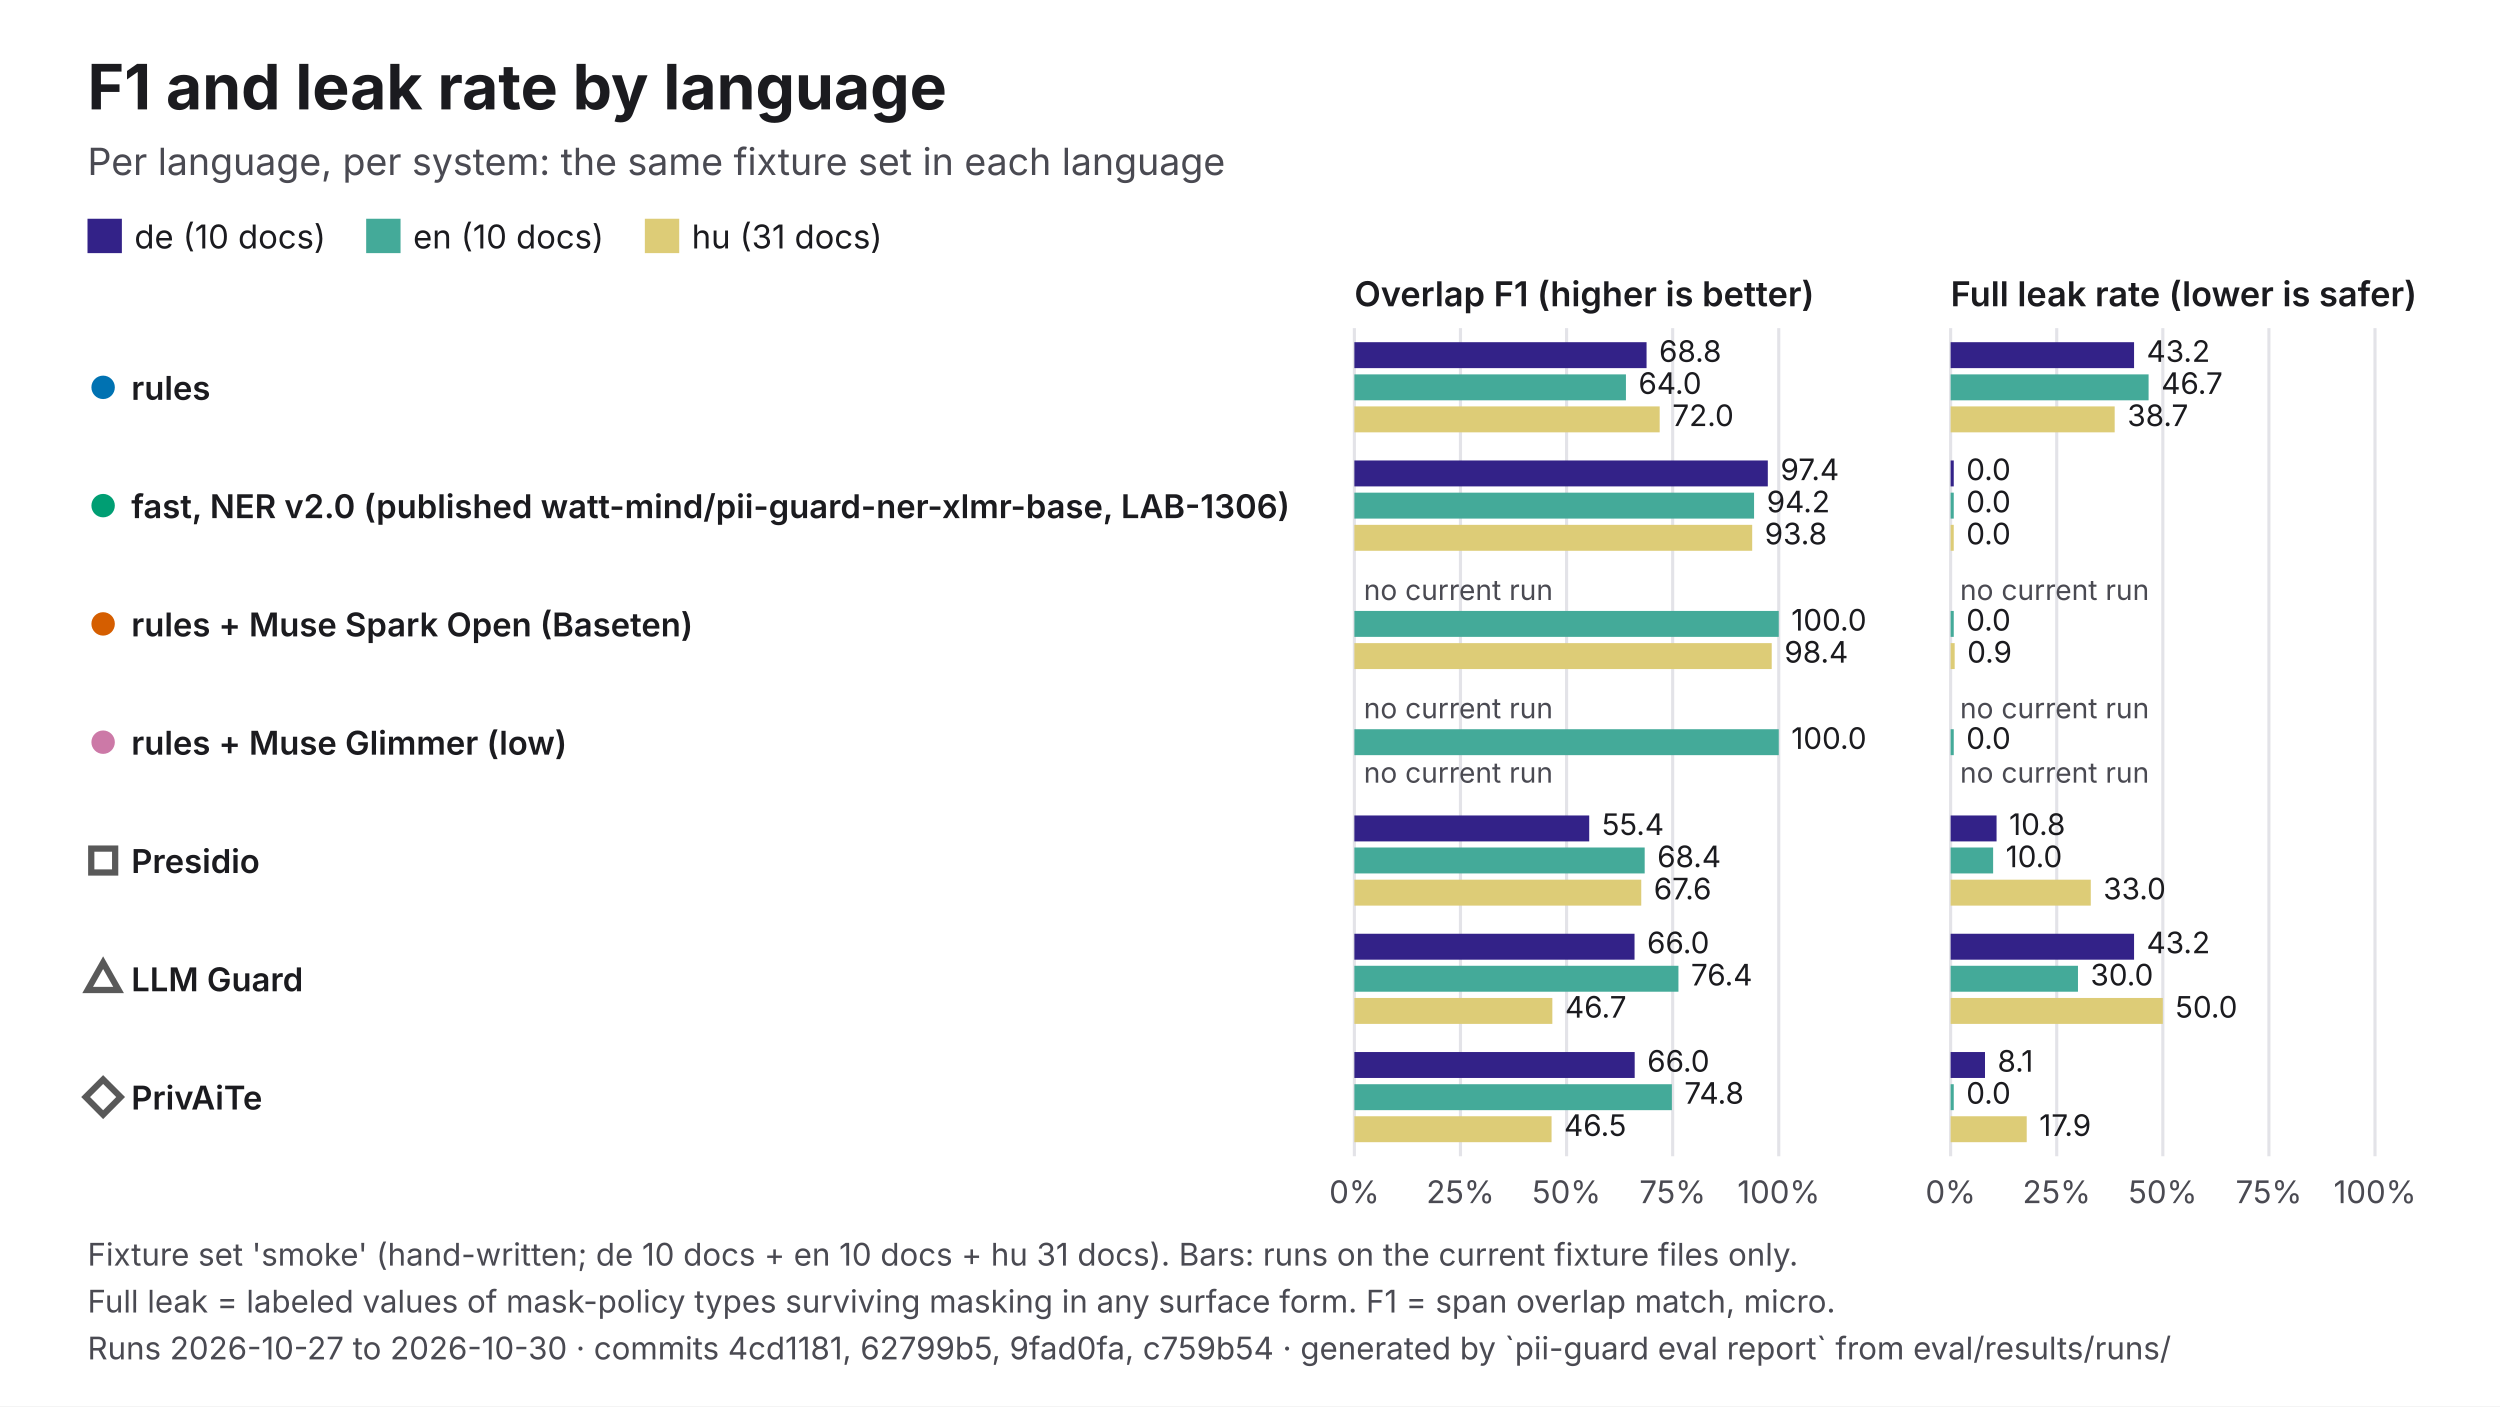
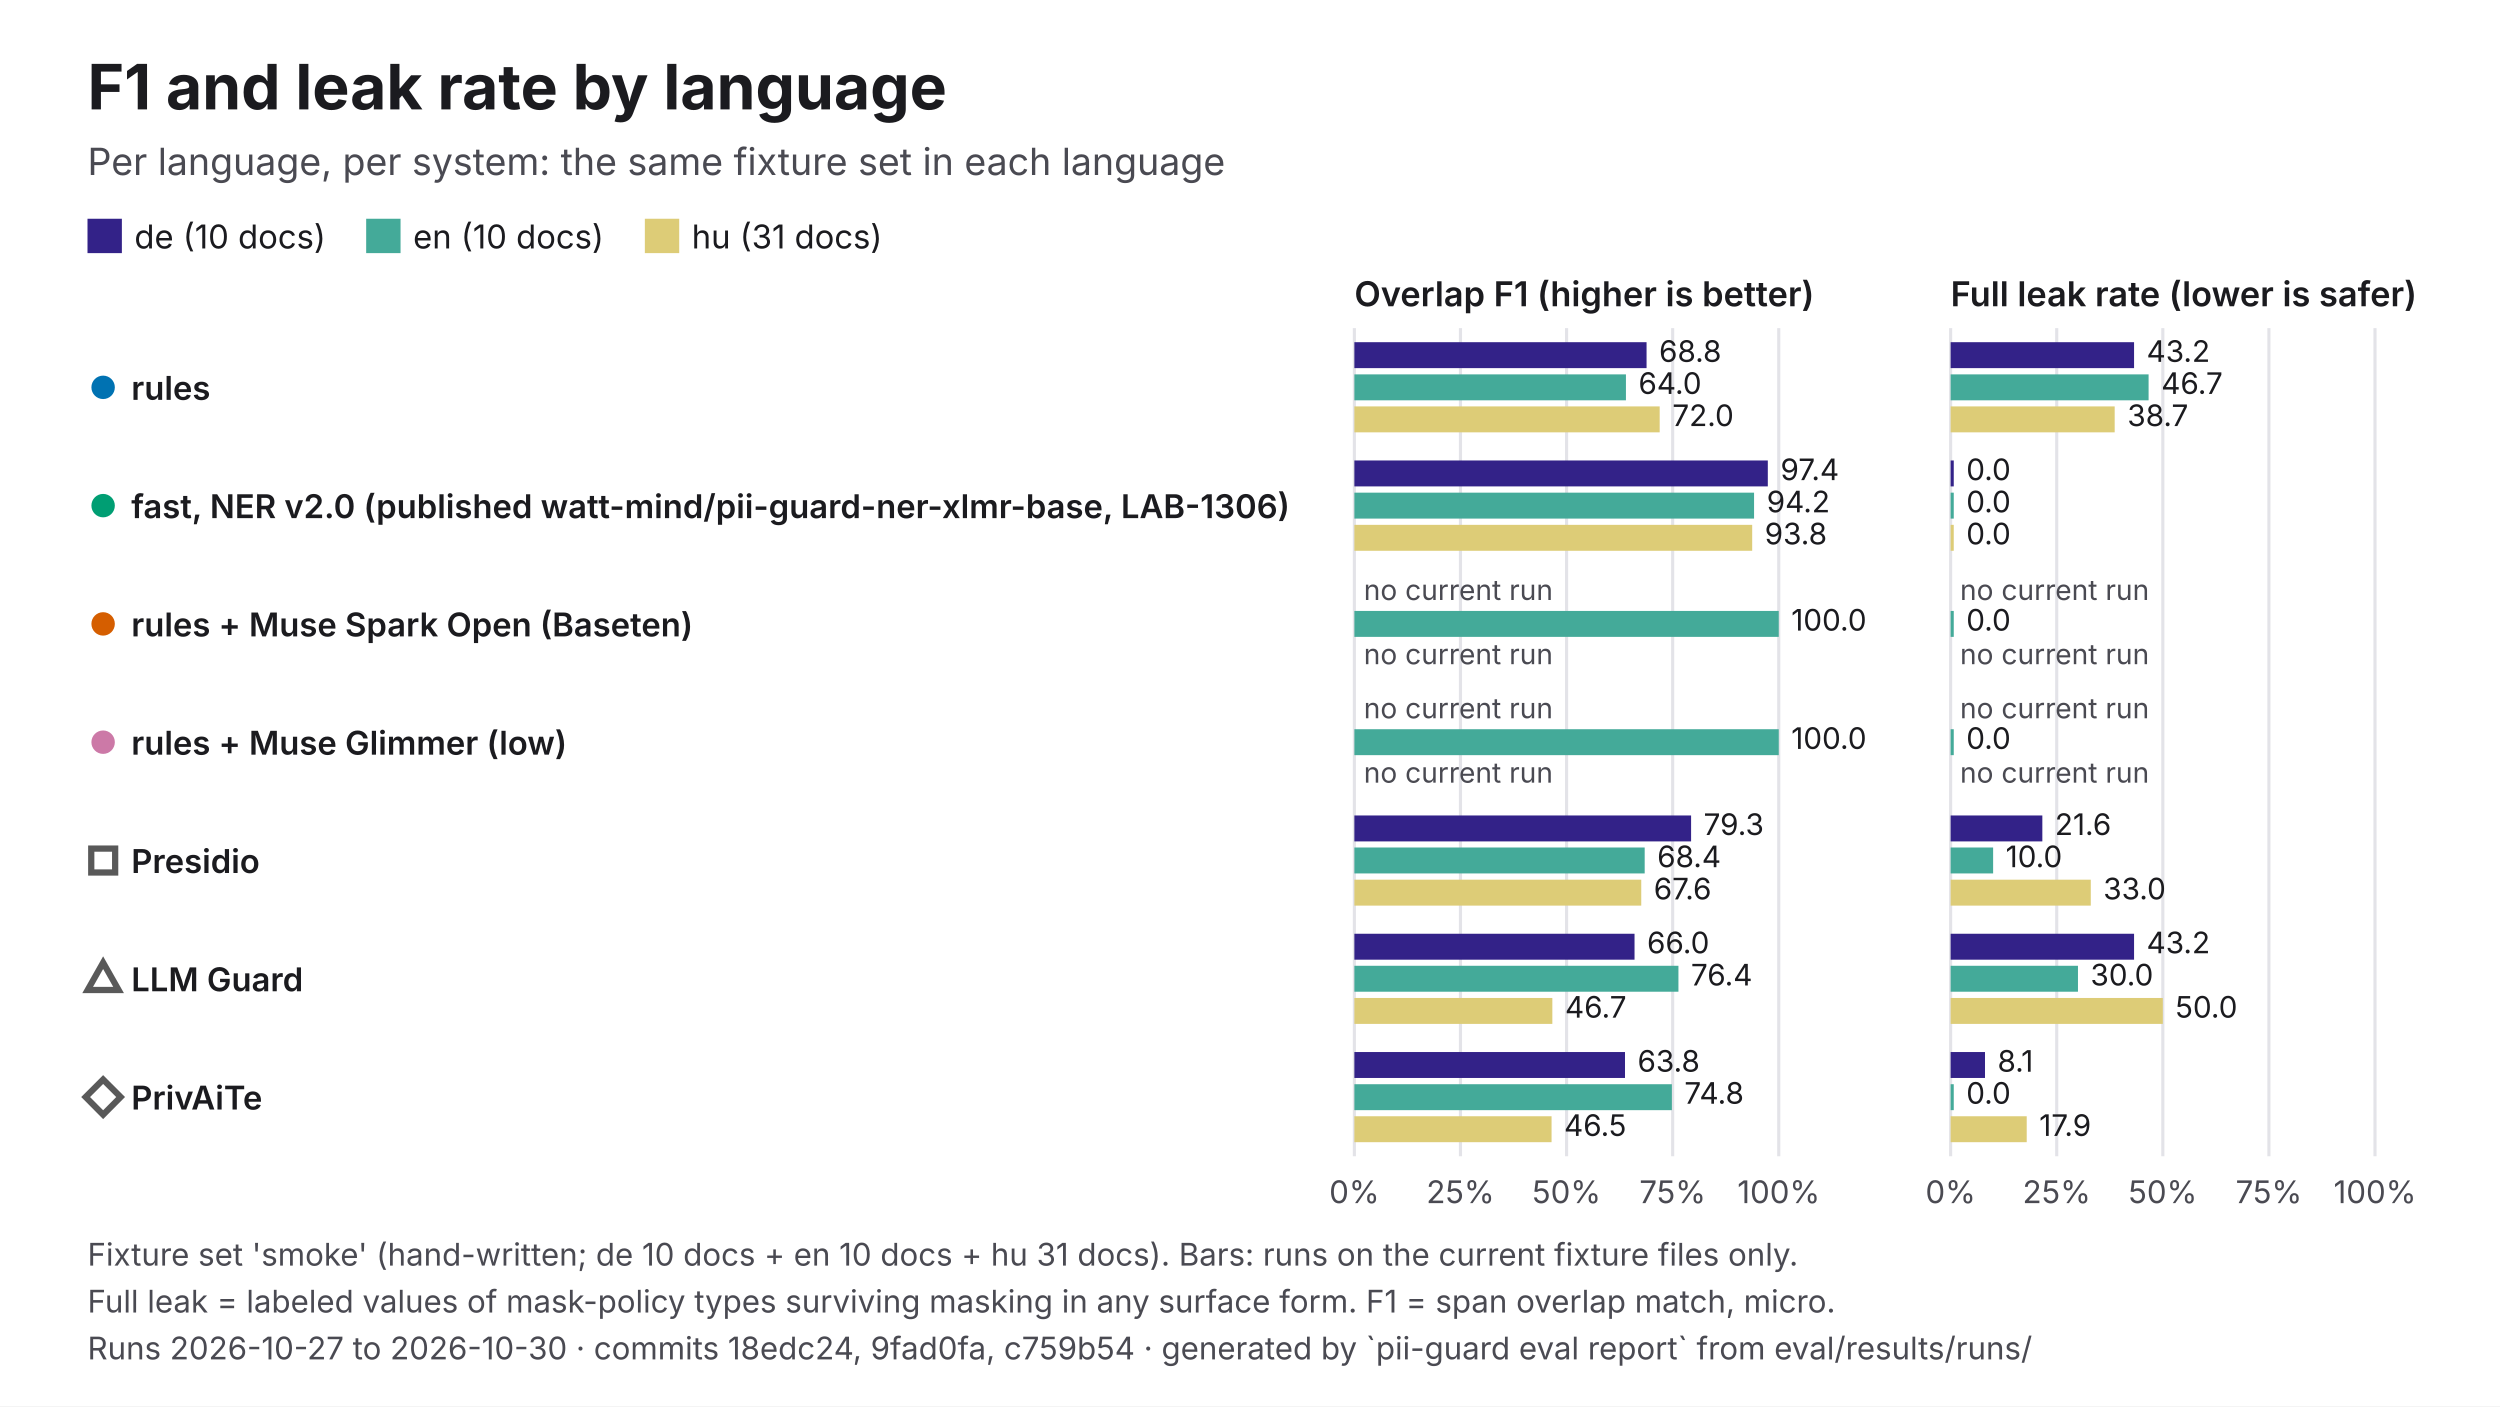
<svg xmlns="http://www.w3.org/2000/svg" viewBox="0 0 1600 900" width="1600" height="900" role="img" aria-labelledby="t d" font-family="Inter, 'Helvetica Neue', Helvetica, Arial, sans-serif">
  <rect width="1600" height="900" fill="#FFFFFF" />
  <text x="56" y="70" font-size="40" fill="#1B1B1F" font-weight="700">F1 and leak rate by language</text>
  <text x="56" y="112" font-size="24" fill="#4A4A52">Per language, per system: the same fixture set in each language</text>
  <rect x="56" y="140" width="22" height="22" fill="#332288" />
  <text x="86" y="159" font-size="21" fill="#1B1B1F">de (10 docs)</text>
  <rect x="234.35" y="140" width="22" height="22" fill="#44AA99" />
  <text x="264.4" y="159" font-size="21" fill="#1B1B1F">en (10 docs)</text>
  <rect x="412.7" y="140" width="22" height="22" fill="#DDCC77" />
  <text x="442.7" y="159" font-size="21" fill="#1B1B1F">hu (31 docs)</text>
  <text x="866.8" y="196" font-size="22" fill="#1B1B1F" font-weight="600">Overlap F1 (higher is better)</text>
  <line x1="866.8" y1="210" x2="866.8" y2="740" stroke="#E3E3E8" stroke-width="2" />
  <text x="866.8" y="770" font-size="20" fill="#4A4A52" text-anchor="middle">0%</text>
  <line x1="934.7" y1="210" x2="934.7" y2="740" stroke="#E3E3E8" stroke-width="2" />
  <text x="934.7" y="770" font-size="20" fill="#4A4A52" text-anchor="middle">25%</text>
  <line x1="1002.6" y1="210" x2="1002.6" y2="740" stroke="#E3E3E8" stroke-width="2" />
  <text x="1002.6" y="770" font-size="20" fill="#4A4A52" text-anchor="middle">50%</text>
  <line x1="1070.5" y1="210" x2="1070.5" y2="740" stroke="#E3E3E8" stroke-width="2" />
  <text x="1070.5" y="770" font-size="20" fill="#4A4A52" text-anchor="middle">75%</text>
  <line x1="1138.4" y1="210" x2="1138.4" y2="740" stroke="#E3E3E8" stroke-width="2" />
  <text x="1138.4" y="770" font-size="20" fill="#4A4A52" text-anchor="middle">100%</text>
  <text x="1248.4" y="196" font-size="22" fill="#1B1B1F" font-weight="600">Full leak rate (lower is safer)</text>
  <line x1="1248.4" y1="210" x2="1248.4" y2="740" stroke="#E3E3E8" stroke-width="2" />
  <text x="1248.4" y="770" font-size="20" fill="#4A4A52" text-anchor="middle">0%</text>
  <line x1="1316.3" y1="210" x2="1316.3" y2="740" stroke="#E3E3E8" stroke-width="2" />
  <text x="1316.3" y="770" font-size="20" fill="#4A4A52" text-anchor="middle">25%</text>
  <line x1="1384.2" y1="210" x2="1384.2" y2="740" stroke="#E3E3E8" stroke-width="2" />
  <text x="1384.2" y="770" font-size="20" fill="#4A4A52" text-anchor="middle">50%</text>
  <line x1="1452.1" y1="210" x2="1452.1" y2="740" stroke="#E3E3E8" stroke-width="2" />
  <text x="1452.1" y="770" font-size="20" fill="#4A4A52" text-anchor="middle">75%</text>
  <line x1="1520" y1="210" x2="1520" y2="740" stroke="#E3E3E8" stroke-width="2" />
  <text x="1520" y="770" font-size="20" fill="#4A4A52" text-anchor="middle">100%</text>
  <circle cx="66" cy="247.9" r="9" fill="#0072B2" stroke="#FFFFFF" stroke-width="3" />
  <text x="84" y="255.9" font-size="21" fill="#1B1B1F" font-weight="600">rules</text>
  <rect x="866.8" y="219" width="187" height="16.6" fill="#332288" />
  <text x="1061.8" y="231.6" font-size="19" fill="#1B1B1F">68.8</text>
  <rect x="1248.4" y="219" width="117.4" height="16.6" fill="#332288" />
  <text x="1373.8" y="231.6" font-size="19" fill="#1B1B1F">43.2</text>
  <rect x="866.8" y="239.6" width="173.8" height="16.6" fill="#44AA99" />
  <text x="1048.6" y="252.1" font-size="19" fill="#1B1B1F">64.0</text>
  <rect x="1248.4" y="239.6" width="126.7" height="16.6" fill="#44AA99" />
  <text x="1383.2" y="252.1" font-size="19" fill="#1B1B1F">46.7</text>
  <rect x="866.8" y="260.1" width="195.4" height="16.6" fill="#DDCC77" />
  <text x="1070.3" y="272.7" font-size="19" fill="#1B1B1F">72.0</text>
  <rect x="1248.4" y="260.1" width="105" height="16.6" fill="#DDCC77" />
  <text x="1361.5" y="272.7" font-size="19" fill="#1B1B1F">38.7</text>
  <circle cx="66" cy="323.6" r="9" fill="#009E73" stroke="#FFFFFF" stroke-width="3" />
  <text x="84" y="331.6" font-size="21" fill="#1B1B1F" font-weight="600">fast, NER v2.0 (published watt-mind/pii-guard-ner-xlmr-base, LAB-1306)</text>
  <rect x="866.8" y="294.7" width="264.6" height="16.6" fill="#332288" />
  <text x="1139.5" y="307.3" font-size="19" fill="#1B1B1F">97.4</text>
  <rect x="1248.4" y="294.7" width="2" height="16.6" fill="#332288" />
  <text x="1258.4" y="307.3" font-size="19" fill="#1B1B1F">0.0</text>
  <rect x="866.8" y="315.3" width="255.8" height="16.6" fill="#44AA99" />
  <text x="1130.7" y="327.9" font-size="19" fill="#1B1B1F">94.2</text>
  <rect x="1248.4" y="315.3" width="2" height="16.6" fill="#44AA99" />
  <text x="1258.4" y="327.9" font-size="19" fill="#1B1B1F">0.0</text>
  <rect x="866.8" y="335.9" width="254.6" height="16.6" fill="#DDCC77" />
  <text x="1129.4" y="348.4" font-size="19" fill="#1B1B1F">93.8</text>
  <rect x="1248.4" y="335.9" width="2" height="16.6" fill="#DDCC77" />
  <text x="1258.4" y="348.4" font-size="19" fill="#1B1B1F">0.0</text>
  <circle cx="66" cy="399.3" r="9" fill="#D55E00" stroke="#FFFFFF" stroke-width="3" />
  <text x="84" y="407.3" font-size="21" fill="#1B1B1F" font-weight="600">rules + Muse Spark Open (Baseten)</text>
  <text x="872.8" y="384" font-size="18" fill="#4A4A52">no current run</text>
  <text x="1254.4" y="384" font-size="18" fill="#4A4A52">no current run</text>
  <rect x="866.8" y="391" width="271.6" height="16.6" fill="#44AA99" />
  <text x="1146.4" y="403.6" font-size="19" fill="#1B1B1F">100.0</text>
  <rect x="1248.4" y="391" width="2" height="16.6" fill="#44AA99" />
  <text x="1258.4" y="403.6" font-size="19" fill="#1B1B1F">0.0</text>
-   <rect x="866.8" y="411.6" width="267.1" height="16.6" fill="#DDCC77" />
-   <text x="1142" y="424.1" font-size="19" fill="#1B1B1F">98.4</text>
-   <rect x="1248.4" y="411.6" width="2.6" height="16.6" fill="#DDCC77" />
-   <text x="1259" y="424.1" font-size="19" fill="#1B1B1F">0.9</text>
+   <text x="872.8" y="425.1" font-size="18" fill="#4A4A52">no current run</text>
+   <text x="1254.4" y="425.1" font-size="18" fill="#4A4A52">no current run</text>
  <circle cx="66" cy="475" r="9" fill="#CC79A7" stroke="#FFFFFF" stroke-width="3" />
  <text x="84" y="483" font-size="21" fill="#1B1B1F" font-weight="600">rules + Muse Glimmer (low)</text>
  <text x="872.8" y="459.7" font-size="18" fill="#4A4A52">no current run</text>
  <text x="1254.4" y="459.7" font-size="18" fill="#4A4A52">no current run</text>
  <rect x="866.8" y="466.7" width="271.6" height="16.6" fill="#44AA99" />
  <text x="1146.4" y="479.3" font-size="19" fill="#1B1B1F">100.0</text>
  <rect x="1248.4" y="466.7" width="2" height="16.6" fill="#44AA99" />
  <text x="1258.4" y="479.3" font-size="19" fill="#1B1B1F">0.0</text>
  <text x="872.8" y="500.9" font-size="18" fill="#4A4A52">no current run</text>
  <text x="1254.4" y="500.9" font-size="18" fill="#4A4A52">no current run</text>
  <rect x="58.4" y="543.1" width="15.3" height="15.3" fill="#FFFFFF" stroke="#595959" stroke-width="4" />
  <text x="84" y="558.7" font-size="21" fill="#1B1B1F" font-weight="600">Presidio</text>
-   <rect x="866.8" y="521.9" width="150.3" height="16.6" fill="#332288" />
-   <text x="1025.2" y="534.4" font-size="19" fill="#1B1B1F">55.4</text>
-   <rect x="1248.4" y="521.9" width="29.4" height="16.6" fill="#332288" />
-   <text x="1285.8" y="534.4" font-size="19" fill="#1B1B1F">10.8</text>
+   <rect x="866.8" y="521.9" width="215.5" height="16.6" fill="#332288" />
+   <text x="1090.3" y="534.4" font-size="19" fill="#1B1B1F">79.3</text>
+   <rect x="1248.4" y="521.9" width="58.7" height="16.6" fill="#332288" />
+   <text x="1315.1" y="534.4" font-size="19" fill="#1B1B1F">21.6</text>
  <rect x="866.8" y="542.4" width="185.8" height="16.6" fill="#44AA99" />
  <text x="1060.6" y="555" font-size="19" fill="#1B1B1F">68.4</text>
  <rect x="1248.4" y="542.4" width="27.2" height="16.6" fill="#44AA99" />
  <text x="1283.6" y="555" font-size="19" fill="#1B1B1F">10.0</text>
  <rect x="866.8" y="563" width="183.6" height="16.6" fill="#DDCC77" />
  <text x="1058.4" y="575.6" font-size="19" fill="#1B1B1F">67.6</text>
  <rect x="1248.4" y="563" width="89.7" height="16.6" fill="#DDCC77" />
  <text x="1346.1" y="575.6" font-size="19" fill="#1B1B1F">33.0</text>
  <polygon points="66,616.1 75.9,633.6 56.1,633.6" fill="#FFFFFF" stroke="#595959" stroke-width="4" />
  <text x="84" y="634.4" font-size="21" fill="#1B1B1F" font-weight="600">LLM Guard</text>
  <rect x="866.8" y="597.6" width="179.3" height="16.6" fill="#332288" />
  <text x="1054.1" y="610.1" font-size="19" fill="#1B1B1F">66.0</text>
  <rect x="1248.4" y="597.6" width="117.4" height="16.6" fill="#332288" />
  <text x="1373.8" y="610.1" font-size="19" fill="#1B1B1F">43.2</text>
  <rect x="866.8" y="618.1" width="207.4" height="16.6" fill="#44AA99" />
  <text x="1082.2" y="630.7" font-size="19" fill="#1B1B1F">76.4</text>
  <rect x="1248.4" y="618.1" width="81.5" height="16.6" fill="#44AA99" />
  <text x="1337.9" y="630.7" font-size="19" fill="#1B1B1F">30.0</text>
  <rect x="866.8" y="638.7" width="126.7" height="16.6" fill="#DDCC77" />
  <text x="1001.6" y="651.3" font-size="19" fill="#1B1B1F">46.7</text>
  <rect x="1248.4" y="638.7" width="135.8" height="16.6" fill="#DDCC77" />
  <text x="1392.2" y="651.3" font-size="19" fill="#1B1B1F">50.0</text>
  <polygon points="66,690.9 77.2,702.1 66,713.4 54.8,702.1" fill="#FFFFFF" stroke="#595959" stroke-width="4" />
  <text x="84" y="710.1" font-size="21" fill="#1B1B1F" font-weight="600">PrivAiTe</text>
-   <rect x="866.8" y="673.3" width="179.4" height="16.6" fill="#332288" />
-   <text x="1054.2" y="685.9" font-size="19" fill="#1B1B1F">66.0</text>
+   <rect x="866.8" y="673.3" width="173.2" height="16.6" fill="#332288" />
+   <text x="1048" y="685.9" font-size="19" fill="#1B1B1F">63.8</text>
  <rect x="1248.4" y="673.3" width="22" height="16.6" fill="#332288" />
  <text x="1278.4" y="685.9" font-size="19" fill="#1B1B1F">8.1</text>
  <rect x="866.8" y="693.9" width="203.2" height="16.6" fill="#44AA99" />
  <text x="1078" y="706.4" font-size="19" fill="#1B1B1F">74.8</text>
  <rect x="1248.4" y="693.9" width="2" height="16.6" fill="#44AA99" />
  <text x="1258.4" y="706.4" font-size="19" fill="#1B1B1F">0.0</text>
  <rect x="866.8" y="714.4" width="126.2" height="16.6" fill="#DDCC77" />
  <text x="1001" y="727" font-size="19" fill="#1B1B1F">46.5</text>
  <rect x="1248.4" y="714.4" width="48.7" height="16.6" fill="#DDCC77" />
  <text x="1305.1" y="727" font-size="19" fill="#1B1B1F">17.9</text>
  <text x="56" y="810" font-size="20" fill="#4A4A52">Fixture set 'smoke' (hand-written; de 10 docs + en 10 docs + hu 31 docs). Bars: runs on the current fixture files only.</text>
  <text x="56" y="840" font-size="20" fill="#4A4A52">Full leak = labeled values of mask-policy types surviving masking in any surface form. F1 = span overlap match, micro.</text>
-   <text x="56" y="870" font-size="20" fill="#4A4A52">Runs 2026-10-27 to 2026-10-30 · commits 4cd1181, 62799b5, 9fad0fa, c759b54 · generated by `pii-guard eval report` from eval/results/runs/</text>
+   <text x="56" y="870" font-size="20" fill="#4A4A52">Runs 2026-10-27 to 2026-10-30 · commits 18edc24, 9fad0fa, c759b54 · generated by `pii-guard eval report` from eval/results/runs/</text>
</svg>
